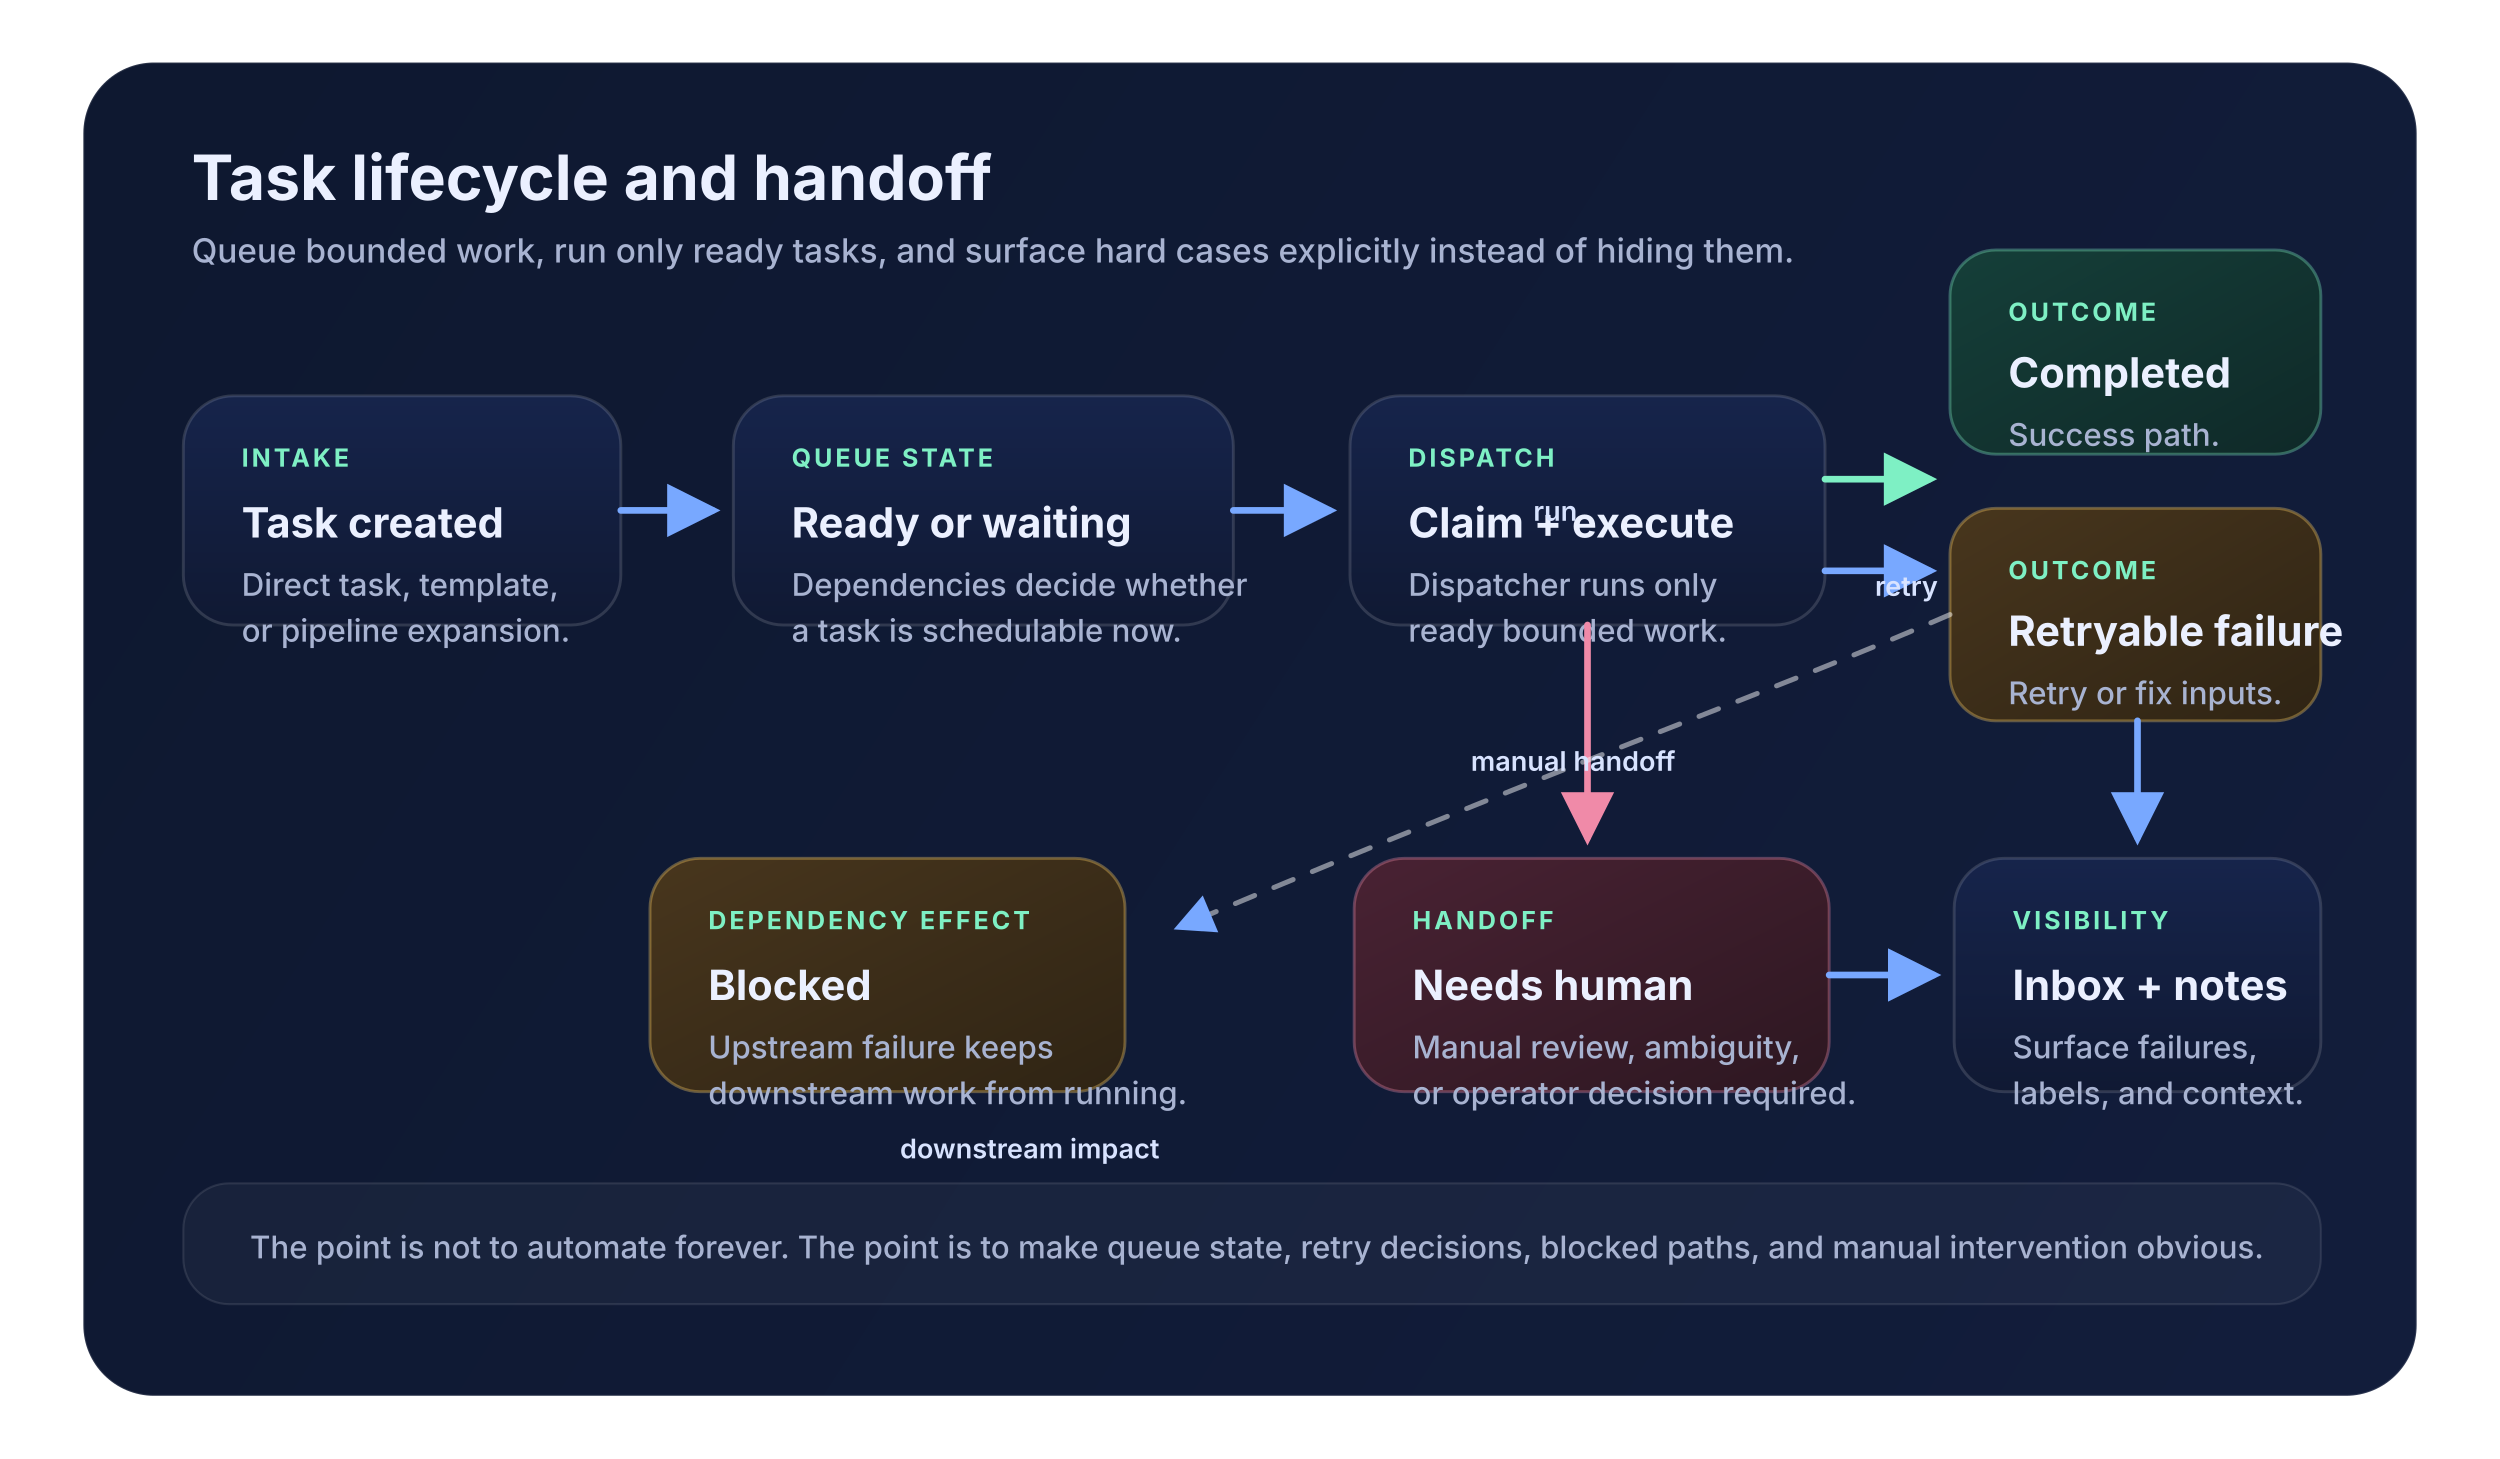
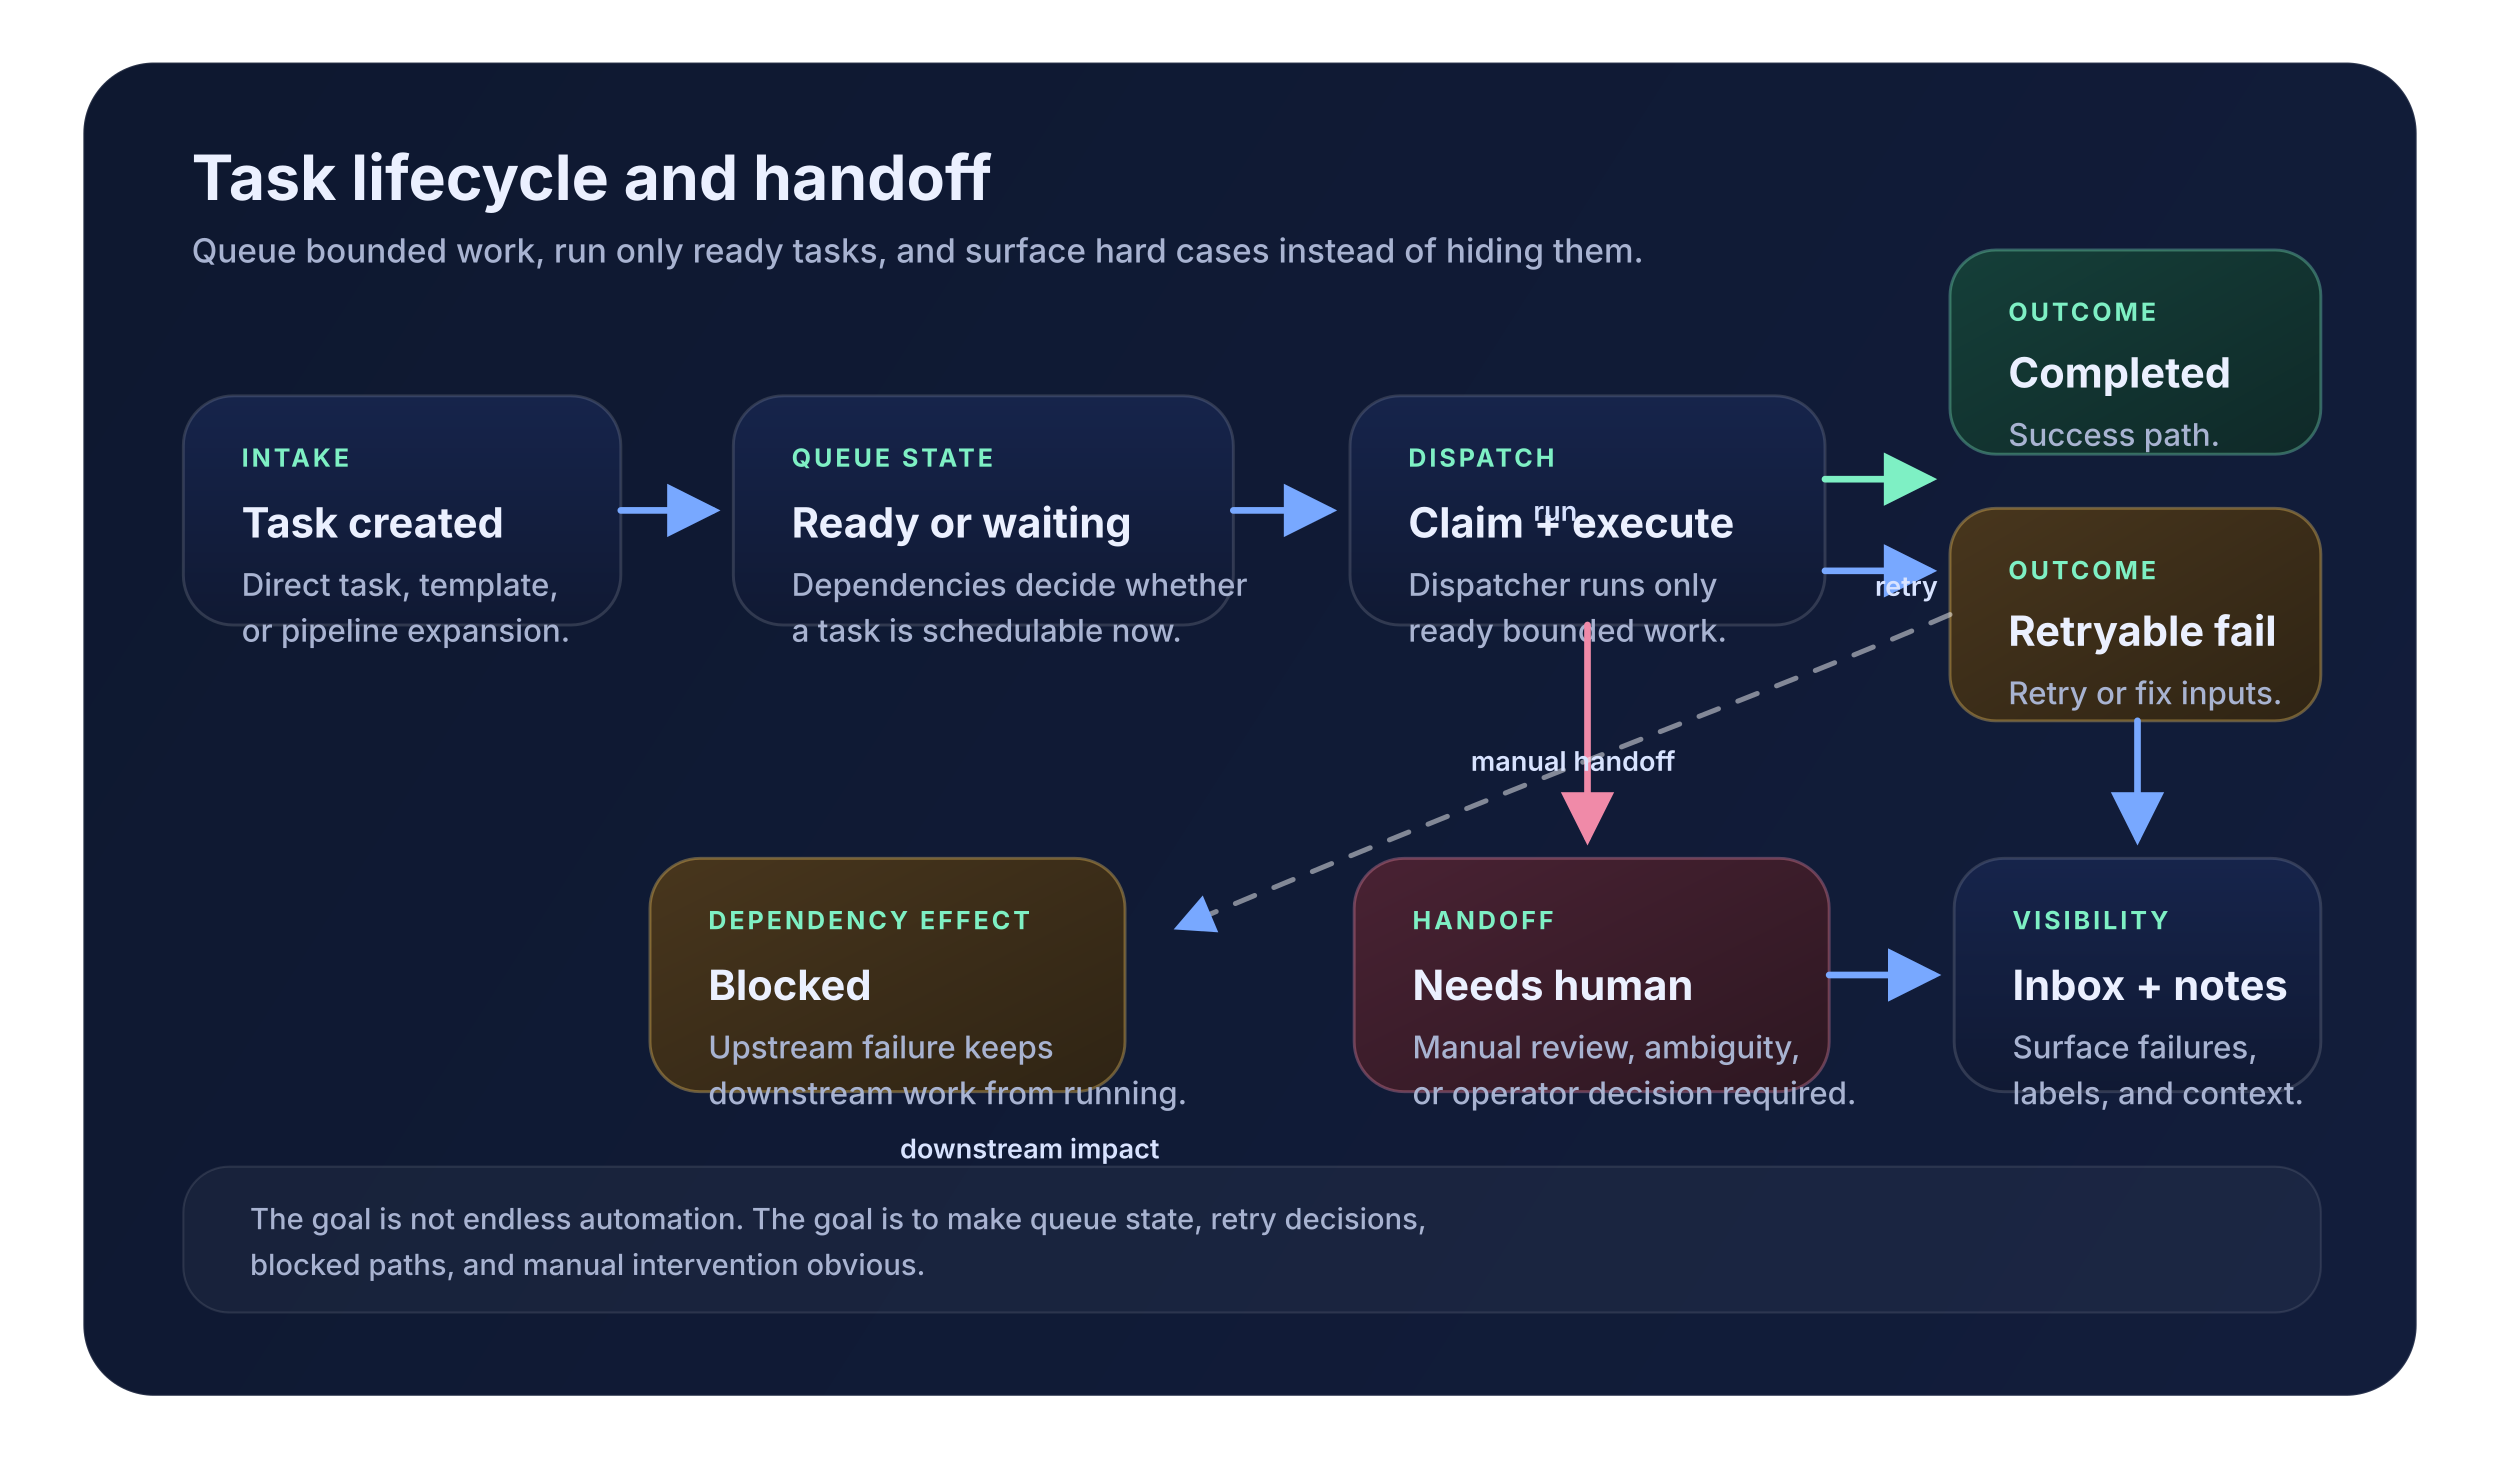
<svg xmlns="http://www.w3.org/2000/svg" width="1200" height="700" viewBox="0 0 1200 700" fill="none" role="img" aria-labelledby="title desc">
  <defs>
    <linearGradient id="bg" x1="100" y1="30" x2="1100" y2="670" gradientUnits="userSpaceOnUse">
      <stop stop-color="#0E1830" />
      <stop offset="1" stop-color="#121D3B" />
    </linearGradient>
    <linearGradient id="panel" x1="0" y1="0" x2="0" y2="1">
      <stop stop-color="#16244B" />
      <stop offset="1" stop-color="#101933" />
    </linearGradient>
    <linearGradient id="success" x1="0" y1="0" x2="1" y2="1">
      <stop stop-color="#153F39" />
      <stop offset="1" stop-color="#0F2928" />
    </linearGradient>
    <linearGradient id="warning" x1="0" y1="0" x2="1" y2="1">
      <stop stop-color="#48361D" />
      <stop offset="1" stop-color="#2F2414" />
    </linearGradient>
    <linearGradient id="danger" x1="0" y1="0" x2="1" y2="1">
      <stop stop-color="#492233" />
      <stop offset="1" stop-color="#2D1721" />
    </linearGradient>
    <marker id="arrowBlue" viewBox="0 0 10 10" refX="8.5" refY="5" markerWidth="8" markerHeight="8" orient="auto-start-reverse">
      <path d="M0 0L10 5L0 10V0Z" fill="#78A8FF" />
    </marker>
    <marker id="arrowMint" viewBox="0 0 10 10" refX="8.5" refY="5" markerWidth="8" markerHeight="8" orient="auto-start-reverse">
      <path d="M0 0L10 5L0 10V0Z" fill="#7EF0C4" />
    </marker>
    <marker id="arrowRose" viewBox="0 0 10 10" refX="8.5" refY="5" markerWidth="8" markerHeight="8" orient="auto-start-reverse">
      <path d="M0 0L10 5L0 10V0Z" fill="#F08AA8" />
    </marker>
    <style>
      .title { fill: #EBF0FF; font: 700 30px Inter, Arial, sans-serif; }
      .subtitle { fill: #A8B3D1; font: 500 16px Inter, Arial, sans-serif; }
      .box { fill: url(#panel); stroke: rgba(255,255,255,0.14); stroke-width: 1.4; }
      .box-success { fill: url(#success); stroke: rgba(126,240,196,0.34); stroke-width: 1.4; }
      .box-warning { fill: url(#warning); stroke: rgba(255,209,102,0.34); stroke-width: 1.4; }
      .box-danger { fill: url(#danger); stroke: rgba(240,138,168,0.34); stroke-width: 1.4; }
      .label { fill: #7EF0C4; font: 700 12px Inter, Arial, sans-serif; letter-spacing: 0.12em; }
      .box-title { fill: #EBF0FF; font: 700 20px Inter, Arial, sans-serif; }
      .box-text { fill: #A8B3D1; font: 500 15px Inter, Arial, sans-serif; }
+       .box-text-small { fill: #A8B3D1; font: 500 14px Inter, Arial, sans-serif; }
      .edge { stroke: #78A8FF; stroke-width: 3.2; stroke-linecap: round; fill: none; marker-end: url(#arrowBlue); }
      .edge-success { stroke: #7EF0C4; stroke-width: 3.2; stroke-linecap: round; fill: none; marker-end: url(#arrowMint); }
      .edge-danger { stroke: #F08AA8; stroke-width: 3.2; stroke-linecap: round; fill: none; marker-end: url(#arrowRose); }
      .edge-dashed { stroke: rgba(255,255,255,0.48); stroke-width: 2.4; stroke-linecap: round; fill: none; stroke-dasharray: 10 10; marker-end: url(#arrowBlue); }
      .caption { fill: #D8E3FF; font: 600 13px Inter, Arial, sans-serif; }
    </style>
  </defs>
  <rect x="40" y="30" width="1120" height="640" rx="34" fill="url(#bg)" stroke="rgba(255,255,255,0.12)" />
  <text x="92" y="96" class="title">Task lifecycle and handoff</text>
-   <text x="92" y="126" class="subtitle">Queue bounded work, run only ready tasks, and surface hard cases explicitly instead of hiding them.</text>
+   <text x="92" y="126" class="subtitle">Queue bounded work, run only ready tasks, and surface hard cases instead of hiding them.</text>
  <rect x="88" y="190" width="210" height="110" rx="24" class="box" />
  <text x="116" y="224" class="label">INTAKE</text>
  <text x="116" y="258" class="box-title">Task created</text>
  <text x="116" y="286" class="box-text">Direct task, template,</text>
  <text x="116" y="308" class="box-text">or pipeline expansion.</text>
  <rect x="352" y="190" width="240" height="110" rx="24" class="box" />
  <text x="380" y="224" class="label">QUEUE STATE</text>
  <text x="380" y="258" class="box-title">Ready or waiting</text>
  <text x="380" y="286" class="box-text">Dependencies decide whether</text>
  <text x="380" y="308" class="box-text">a task is schedulable now.</text>
  <rect x="648" y="190" width="228" height="110" rx="24" class="box" />
  <text x="676" y="224" class="label">DISPATCH</text>
  <text x="676" y="258" class="box-title">Claim + execute</text>
  <text x="676" y="286" class="box-text">Dispatcher runs only</text>
  <text x="676" y="308" class="box-text">ready bounded work.</text>
  <rect x="936" y="120" width="178" height="98" rx="22" class="box-success" />
  <text x="964" y="154" class="label">OUTCOME</text>
  <text x="964" y="186" class="box-title">Completed</text>
  <text x="964" y="214" class="box-text">Success path.</text>
  <rect x="936" y="244" width="178" height="102" rx="22" class="box-warning" />
  <text x="964" y="278" class="label">OUTCOME</text>
-   <text x="964" y="310" class="box-title">Retryable failure</text>
+   <text x="964" y="310" class="box-title">Retryable fail</text>
  <text x="964" y="338" class="box-text">Retry or fix inputs.</text>
  <rect x="312" y="412" width="228" height="112" rx="24" class="box-warning" />
  <text x="340" y="446" class="label">DEPENDENCY EFFECT</text>
  <text x="340" y="480" class="box-title">Blocked</text>
  <text x="340" y="508" class="box-text">Upstream failure keeps</text>
  <text x="340" y="530" class="box-text">downstream work from running.</text>
  <rect x="650" y="412" width="228" height="112" rx="24" class="box-danger" />
  <text x="678" y="446" class="label">HANDOFF</text>
  <text x="678" y="480" class="box-title">Needs human</text>
  <text x="678" y="508" class="box-text">Manual review, ambiguity,</text>
  <text x="678" y="530" class="box-text">or operator decision required.</text>
  <rect x="938" y="412" width="176" height="112" rx="24" class="box" />
  <text x="966" y="446" class="label">VISIBILITY</text>
  <text x="966" y="480" class="box-title">Inbox + notes</text>
  <text x="966" y="508" class="box-text">Surface failures,</text>
  <text x="966" y="530" class="box-text">labels, and context.</text>
-   <rect x="88" y="568" width="1026" height="58" rx="22" fill="rgba(255,255,255,0.04)" stroke="rgba(255,255,255,0.10)" />
-   <text x="120" y="604" class="box-text">The point is not to automate forever. The point is to make queue state, retry decisions, blocked paths, and manual intervention obvious.</text>
+   <rect x="88" y="560" width="1026" height="70" rx="22" fill="rgba(255,255,255,0.04)" stroke="rgba(255,255,255,0.10)" />
+   <text x="120" y="590" class="box-text-small">The goal is not endless automation. The goal is to make queue state, retry decisions,</text>
+   <text x="120" y="612" class="box-text-small">blocked paths, and manual intervention obvious.</text>
  <path d="M298 245H342" class="edge" />
  <path d="M592 245H638" class="edge" />
  <path d="M876 230H926" class="edge-success" />
  <path d="M876 274H926" class="edge" />
  <path d="M762 300V402" class="edge-danger" />
  <path d="M936 295C856 330 768 360 566 445" class="edge-dashed" />
  <path d="M878 468H928" class="edge" />
  <path d="M1026 346V402" class="edge" />
  <text x="900" y="286" class="caption">retry</text>
  <text x="706" y="370" class="caption">manual handoff</text>
  <text x="736" y="250" class="caption">run</text>
  <text x="432" y="556" class="caption">downstream impact</text>
</svg>
